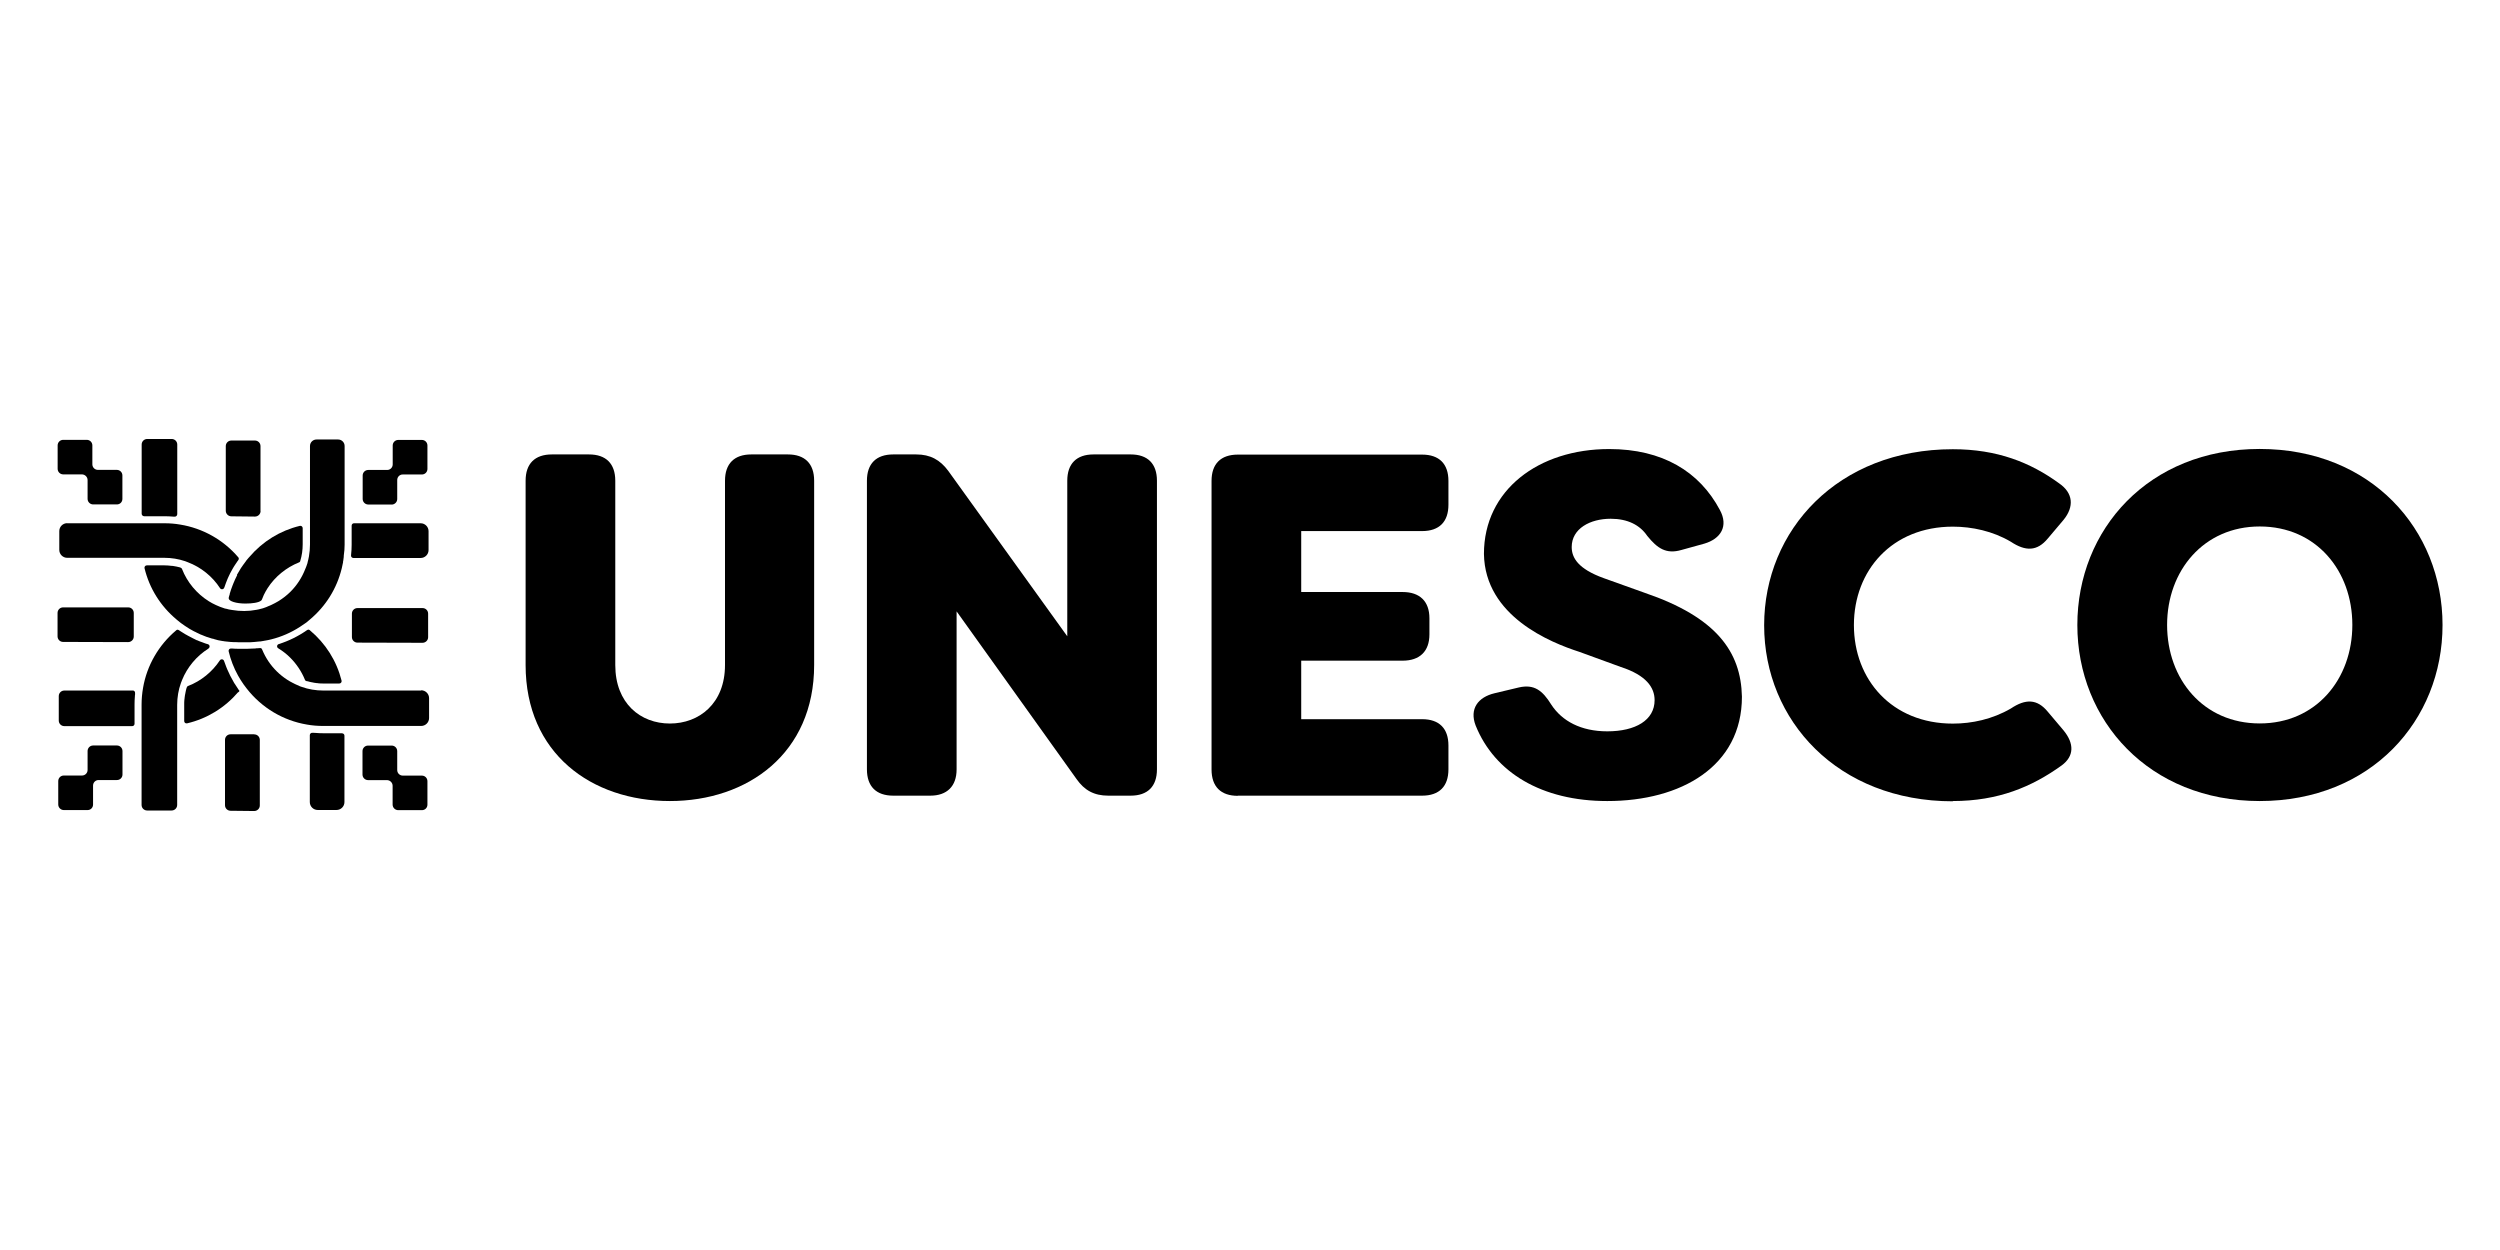
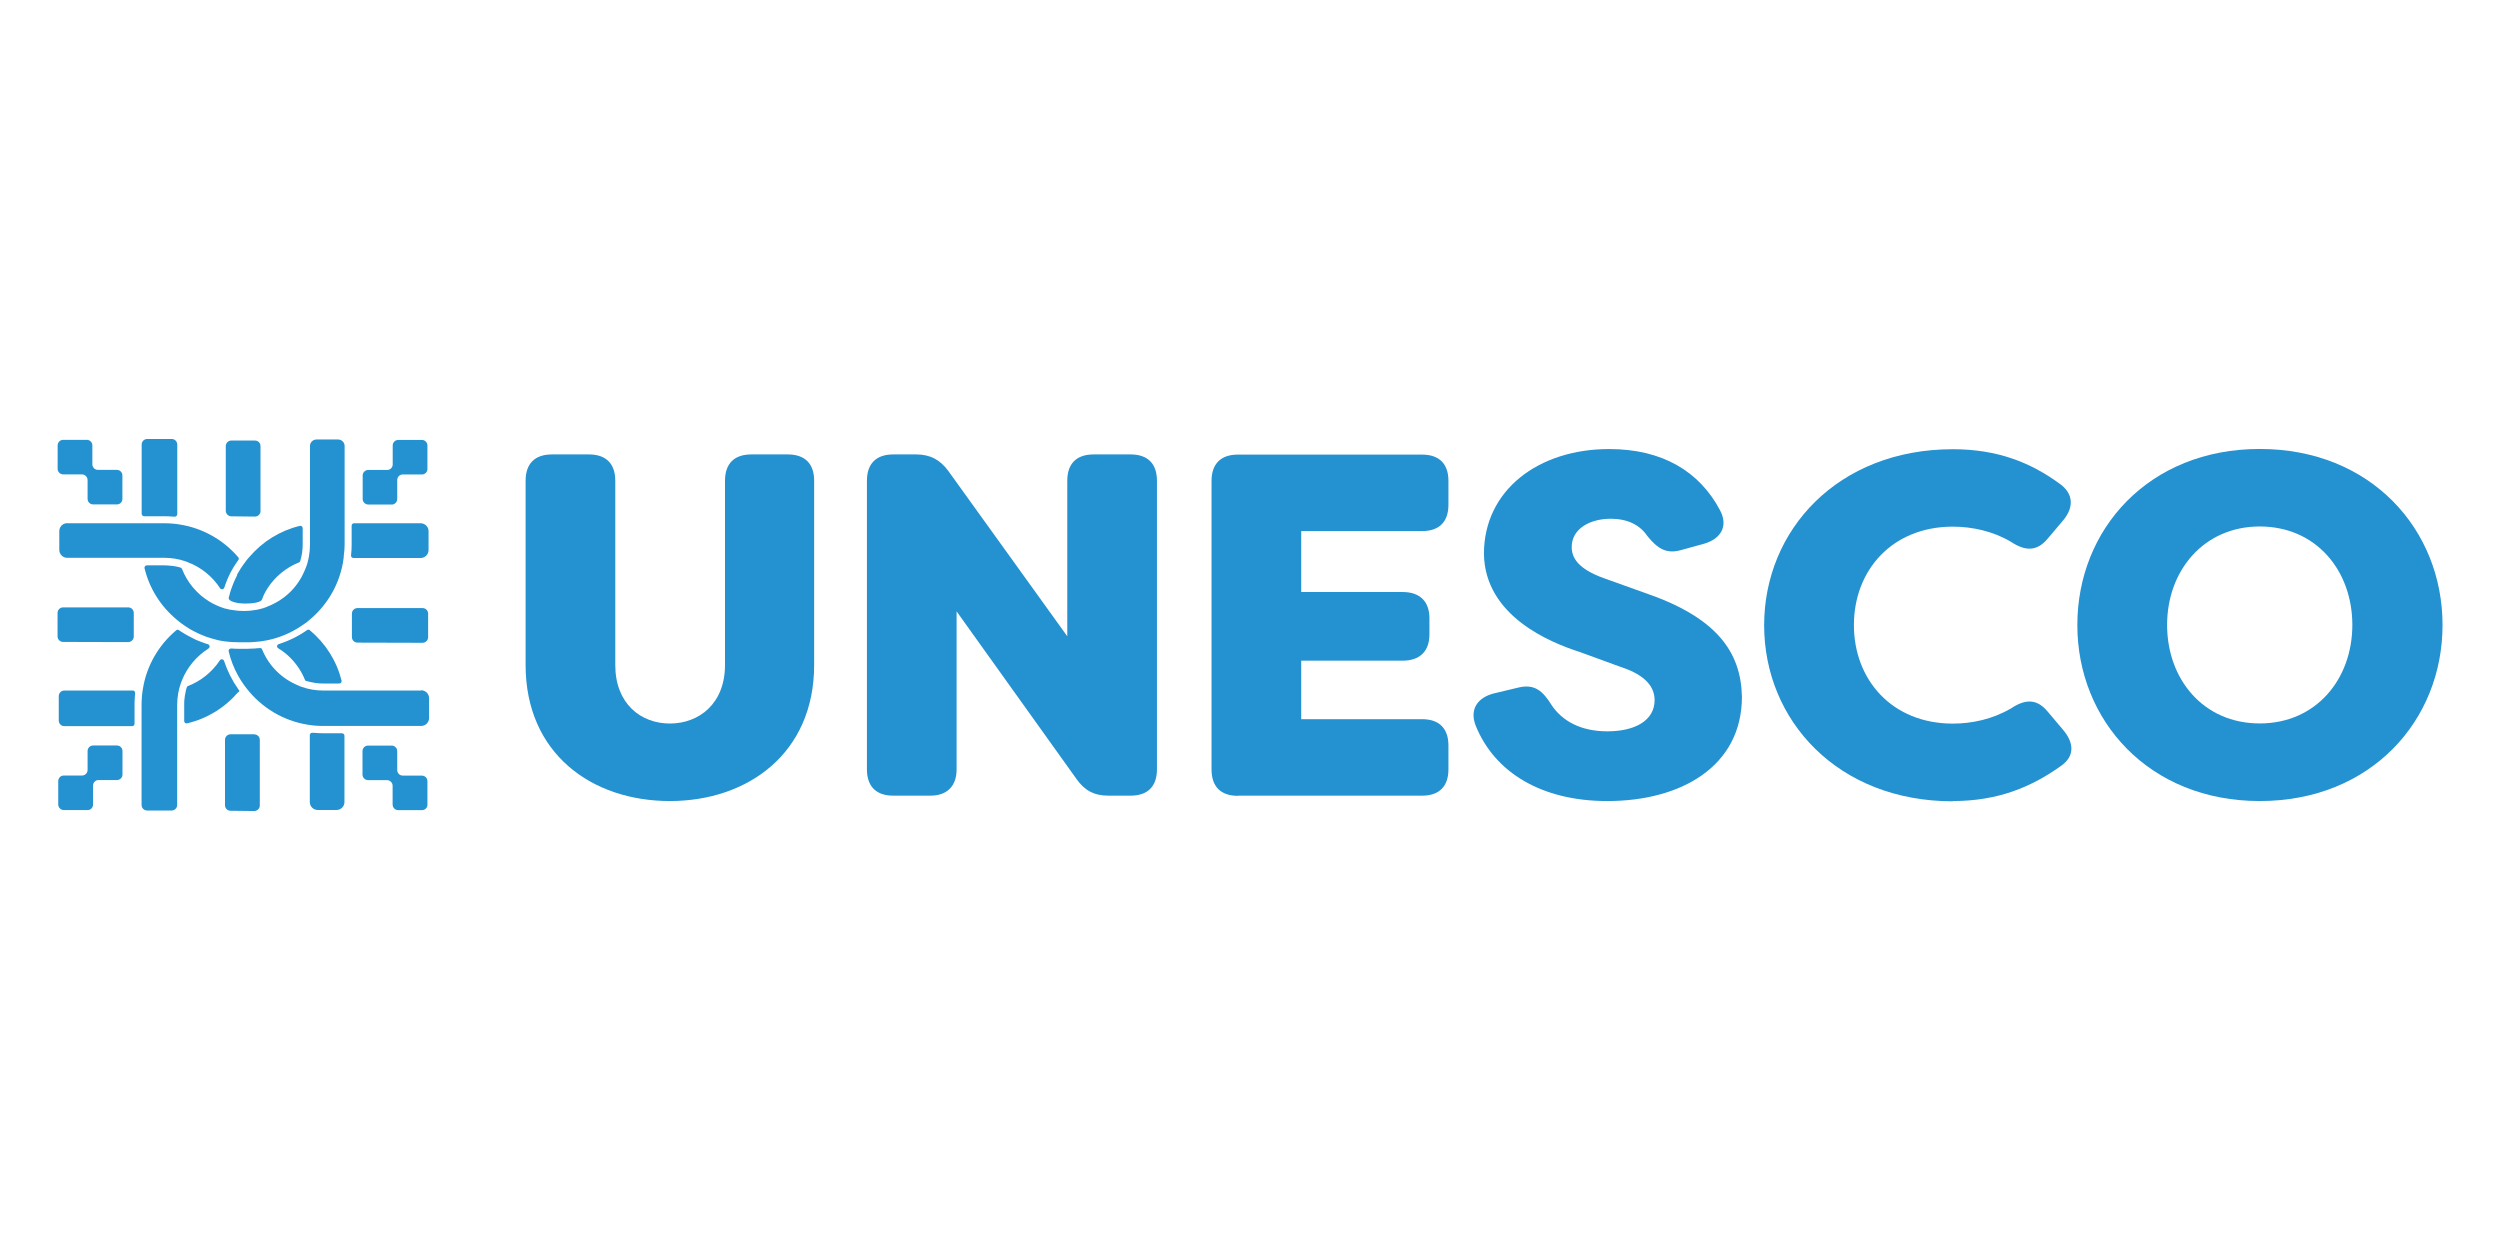
- <svg xmlns="http://www.w3.org/2000/svg" id="Layer_1" version="1.1" viewBox="0 0 288 144">
+ <svg xmlns="http://www.w3.org/2000/svg" id="Layer_1" version="1.1" viewBox="0 0 288 144" fill="#2491d0">
  <g>
    <path d="M77.16,92.28c8.99,0,16.63-5.5,16.63-15.67v-21.23c0-1.97-1.07-3.03-3.03-3.03h-4.21c-1.97,0-3.03,1.07-3.03,3.03v21.23c0,4.44-2.98,6.74-6.35,6.74s-6.29-2.3-6.29-6.74v-21.23c0-1.97-1.07-3.03-3.03-3.03h-4.27c-1.97,0-3.03,1.07-3.03,3.03v21.23c0,10.17,7.58,15.67,16.63,15.67Z" />
    <path d="M102.9,91.66h4.27c1.91,0,3.03-1.07,3.03-3.03v-18.2l13.82,19.32c.9,1.29,2.02,1.91,3.65,1.91h2.58c1.97,0,3.03-1.07,3.03-3.03v-33.25c0-1.97-1.07-3.03-3.03-3.03h-4.27c-1.97,0-3.03,1.07-3.03,3.03v17.92l-13.7-19.04c-.95-1.29-2.08-1.91-3.71-1.91h-2.64c-1.97,0-3.03,1.07-3.03,3.03v33.25c0,1.97,1.07,3.03,3.03,3.03Z" />
    <path d="M142.6,91.66h21.23c1.97,0,3.03-1.07,3.03-3.03v-2.75c0-1.97-1.07-3.03-3.03-3.03h-13.93v-6.74h11.68c1.97,0,3.09-1.07,3.09-3.03v-1.85c0-1.97-1.12-3.03-3.09-3.03h-11.68v-7.02h13.93c1.97,0,3.03-1.07,3.03-3.03v-2.75c0-1.97-1.07-3.03-3.03-3.03h-21.23c-1.97,0-3.03,1.07-3.03,3.03v33.25c0,1.97,1.07,3.03,3.03,3.03Z" />
    <path d="M185.17,92.28c8.48,0,15.5-3.99,15.5-12.02-.11-5.22-2.98-9.16-11.18-11.96l-4.72-1.69c-2.98-1.07-3.71-2.36-3.71-3.59,0-2.13,2.13-3.26,4.49-3.26,1.97,0,3.37.73,4.21,1.97,1.18,1.46,2.19,2.13,3.93,1.63l2.64-.73c1.91-.56,2.81-2.02,1.8-3.88-2.36-4.44-6.63-7.02-12.75-7.02-8.14,0-14.43,4.72-14.43,12.08.11,7.19,7.69,10.22,11.01,11.29l4.77,1.74c2.92.95,3.88,2.36,3.88,3.82,0,2.3-2.19,3.59-5.45,3.59-3.03,0-5.22-1.18-6.46-3.09-1.01-1.63-1.97-2.36-3.71-1.97l-2.81.67c-1.91.45-2.92,1.8-2.19,3.71,2.19,5.45,7.64,8.71,15.16,8.71Z" />
    <path d="M224.97,92.28c5.22,0,9.1-1.63,12.53-4.1,1.46-1.07,1.46-2.53.22-4.04l-1.8-2.13c-1.24-1.52-2.58-1.52-4.27-.39-2.13,1.24-4.49,1.74-6.68,1.74-7.02,0-11.4-5.06-11.4-11.35s4.38-11.34,11.4-11.34c2.19,0,4.61.51,6.68,1.74,1.69,1.12,3.03,1.12,4.27-.39l1.8-2.13c1.24-1.52,1.12-3.09-.51-4.21-3.31-2.41-7.13-3.93-12.24-3.93-13.25,0-21.74,9.32-21.74,20.28s8.48,20.28,21.74,20.28Z" />
    <path d="M260.32,92.28c12.81,0,21.06-9.27,21.06-20.28s-8.26-20.28-21.06-20.28-21.01,9.27-21.01,20.28,8.26,20.28,21.01,20.28ZM260.32,60.65c6.52,0,10.67,5.11,10.67,11.34s-4.16,11.35-10.67,11.35-10.67-5.11-10.67-11.35,4.21-11.34,10.67-11.34Z" />
  </g>
  <g>
    <path d="M30.01,58.87v-7.48c0-.36-.29-.64-.64-.64h-2.72c-.36,0-.64.29-.64.64v7.45c0,.35.29.64.64.64l2.72.03c.36,0,.65-.29.65-.64Z" />
    <path d="M41.18,70.05c-.36,0-.64.29-.64.64v2.7c0,.36.29.64.64.64l7.49.02c.36,0,.65-.29.65-.64v-2.72c0-.36-.29-.64-.64-.64h-7.49Z" />
    <path d="M29.28,84.59h-2.72c-.36,0-.64.29-.64.64v7.53c0,.35.28.64.64.64l2.72.03c.36,0,.65-.29.65-.64v-7.55c0-.36-.29-.64-.64-.64Z" />
    <path d="M7.26,73.95l7.5.02c.36,0,.65-.29.65-.64v-2.72c0-.36-.29-.64-.64-.64h-7.5c-.36,0-.64.29-.64.64v2.7c0,.36.29.64.64.64Z" />
    <path d="M7.26,54.65h2.19c.35.01.64.3.64.65v2.17c0,.35.29.64.64.64h2.72c.36.01.65-.27.65-.63v-2.71c0-.36-.29-.64-.64-.64h-2.18c-.36,0-.64-.29-.64-.64v-2.18c0-.36-.29-.64-.64-.64h-2.72c-.36,0-.64.29-.64.64v2.7c0,.35.29.64.64.64Z" />
    <path d="M45.11,58.13c.36,0,.65-.29.65-.64v-2.19c0-.36.29-.65.65-.64h2.18c.36.01.65-.28.65-.63v-2.71c0-.36-.29-.64-.64-.64h-2.72c-.36,0-.64.29-.64.64v2.18c0,.36-.29.64-.64.64h-2.18c-.36,0-.64.29-.64.64v2.7c0,.35.29.64.64.64h2.72Z" />
    <path d="M13.45,85.88h-2.72c-.36,0-.64.29-.64.64v2.18c0,.36-.29.64-.64.64h-2.1c-.36,0-.64.29-.64.64v2.7c0,.35.29.64.64.64h2.72c.36.01.65-.27.65-.63v-2.19c0-.36.29-.65.65-.64h2.09c.36.01.65-.28.65-.63v-2.71c0-.36-.29-.64-.64-.64Z" />
    <path d="M48.58,89.35h-2.18c-.36,0-.64-.29-.64-.64v-2.18c0-.36-.29-.64-.64-.64h-2.72c-.36,0-.64.29-.64.64v2.7c0,.35.29.64.64.64h2.19c.35.01.64.3.64.65v2.17c0,.35.29.64.64.64h2.72c.36.01.65-.27.65-.63v-2.71c0-.36-.29-.64-.64-.64Z" />
    <path d="M7.74,60.27c-.5,0-.91.41-.91.91v2.17c0,.5.41.91.91.91h11.2c.81,0,1.62.13,2.39.39l.31.12c1.51.57,2.83,1.63,3.71,2.99.12.19.41.15.48-.06h0s.02-.05.03-.07c.01-.03.02-.06.03-.08l.03-.09c.02-.06.04-.12.06-.17.02-.06.05-.13.07-.19l.06-.15c.02-.06.05-.12.07-.18l.03-.07s.03-.06.04-.1c.05-.11.1-.22.15-.32l.04-.08s.03-.06.04-.09c.02-.03.03-.07.05-.1l.04-.07c.06-.11.12-.22.18-.33l.09-.16c.03-.05.06-.1.09-.15l.03-.05s.02-.02.02-.03c.06-.1.13-.2.19-.29l.03-.04s.04-.06.06-.09c.02-.04.05-.07.07-.11.01-.02.02-.03.04-.05l.04-.05s.02-.03.03-.05c0,0,.07-.08.07-.18,0-.11-.07-.17-.07-.17-1.72-2.01-4.09-3.34-6.69-3.76-.57-.1-1.18-.15-1.8-.15H7.74Z" />
    <path d="M15.31,79.55h-7.9c-.36,0-.64.29-.64.64v2.82c0,.36.29.64.64.64h7.82c.15,0,.27-.12.27-.27v-2.24c0-.29.01-.59.04-.94v-.05s.01-.1.02-.14c0-.03,0-.05,0-.08,0-.03,0-.06,0-.09.02-.16-.11-.3-.27-.3Z" />
    <path d="M27.45,79.76l.14-.16-.12-.17s-.01-.02-.02-.03c-.01-.02-.02-.03-.03-.05-.13-.18-.25-.37-.38-.58-.01-.02-.03-.05-.05-.07-.01-.02-.03-.04-.04-.07-.14-.24-.28-.49-.41-.75-.02-.03-.03-.07-.05-.1-.01-.03-.03-.06-.04-.09-.1-.21-.19-.4-.27-.58-.03-.07-.06-.15-.09-.22l-.02-.05c-.07-.18-.14-.36-.2-.54,0-.03-.02-.05-.03-.08,0-.03-.02-.05-.03-.08h0c-.07-.22-.36-.25-.48-.07h0c-.88,1.33-2.17,2.38-3.65,2.95,0,0-.04,0-.11.07-.03.03-.07.15-.07.15,0,.03-.02.06-.03.09-.02.07-.04.13-.05.2-.03.11-.05.22-.07.34v.02c-.02.06-.03.12-.04.18-.02.12-.03.24-.05.37v.06s-.02.08-.02.11c-.02.2-.02.37-.02.54v1.92c0,.17.16.3.33.26,2.3-.54,4.34-1.79,5.89-3.6Z" />
    <path d="M48.51,79.55h-11.26c-.87,0-1.72-.14-2.52-.43l-.18-.06h0s-.11-.06-.11-.06c-1.94-.77-3.45-2.25-4.24-4.17,0,0-.06-.12-.1-.15s-.18-.02-.18-.02c-.08.01-.17.02-.25.02h-.12s-.07.02-.11.02c-.05,0-.09,0-.14.01h-.06c-.26.02-.5.03-.74.03h-.99c-.25,0-.5,0-.77-.03h-.12c-.18-.02-.32.15-.28.32.23.97.59,1.91,1.08,2.79.19.35.41.69.64,1.02.12.17.24.33.36.48,1.73,2.22,4.2,3.69,6.94,4.15.6.11,1.23.16,1.88.16h11.28c.5,0,.91-.41.91-.91v-2.29c0-.5-.41-.91-.91-.91Z" />
    <path d="M49.37,61.19c0-.5-.41-.91-.91-.91h-7.68c-.15,0-.27.12-.27.27v2.21c0,.37-.02.77-.07,1.22-.02.16.11.3.27.3h7.75c.5,0,.91-.41.91-.91v-2.17Z" />
    <path d="M24.02,74.7c.19-.12.16-.42-.06-.48-.02,0-.03-.01-.05-.02-.02,0-.04-.02-.07-.02l-.08-.02c-.07-.02-.13-.04-.2-.07-.05-.02-.09-.03-.13-.05l-.13-.05s-.1-.04-.14-.05c-.02,0-.04-.02-.06-.02l-.05-.02s-.06-.02-.08-.03l-.07-.03c-.07-.03-.14-.06-.21-.09h-.03c-.12-.07-.24-.12-.36-.18l-.12-.06s-.08-.04-.11-.06l-.06-.03c-.13-.07-.27-.14-.4-.21l-.08-.05s-.07-.04-.1-.05l-.07-.04c-.13-.08-.26-.16-.39-.24l-.08-.05s-.07-.05-.11-.07l-.12-.08s-.02-.02-.05-.03c0,0-.08-.06-.16-.06s-.16.08-.16.08c-2.01,1.69-3.37,4.04-3.81,6.62-.11.63-.17,1.28-.17,1.94v11.55c0,.36.29.64.64.64h2.82c.36,0,.64-.29.64-.64v-11.53c0-.44.04-.87.11-1.29.07-.42.18-.84.33-1.25.02-.07.05-.13.08-.2l.04-.11c.6-1.49,1.68-2.78,3.04-3.63Z" />
    <path d="M35.7,72.6s-.11-.07-.17-.07c-.05,0-.16.06-.16.06-1,.7-2.09,1.24-3.26,1.61-.22.07-.26.36-.06.48h0c.52.32,1,.69,1.4,1.1.71.71,1.29,1.58,1.67,2.51,0,0,.04.1.07.12.02.02.11.05.11.05.03,0,.06.02.09.02h.05c.07.03.13.05.2.06.11.03.22.05.33.07h.03c.06.02.11.03.17.04.12.02.24.03.36.05h.06s.08.02.12.02c.19.02.37.02.54.02h1.84c.17,0,.3-.16.26-.33-.57-2.27-1.83-4.28-3.66-5.81Z" />
    <path d="M39.43,84.47h-2.2c-.28,0-.57-.01-.91-.04h-.05s-.09,0-.14-.01c-.02,0-.05,0-.07,0-.02,0-.04,0-.07,0-.16-.02-.3.11-.3.27v7.71c0,.5.41.91.91.91h2.17c.5,0,.91-.41.91-.91v-7.65c0-.15-.12-.27-.27-.27Z" />
    <path d="M18.96,59.47c.34,0,.7.02,1.08.05h0s.04,0,.06,0c.17.02.32-.12.32-.29v-8.02c0-.36-.29-.64-.64-.64h-2.82c-.36,0-.64.29-.64.64v7.97c0,.16.13.29.29.29h2.36Z" />
    <path d="M39.52,64.72s0-.02,0-.04c0-.03.01-.05.02-.07.03-.15.04-.31.06-.45v-.12c.07-.48.1-.89.1-1.28v-11.38c0-.42-.34-.75-.75-.75h-2.49c-.42,0-.75.34-.75.75v11.36c0,.45-.04.9-.12,1.36-.04.22-.09.45-.16.7v.04c-.05.13-.08.26-.13.38-.02.06-.05.12-.07.18-.02.05-.04.09-.06.14-.38.99-.97,1.89-1.69,2.61-.41.41-.88.78-1.4,1.1-.25.15-.53.3-.83.44-.04.02-.08.03-.11.05-.03.01-.07.03-.1.04-.06.02-.11.05-.17.07-.04.02-.09.04-.13.06,0,0,0,0,0,0l-.13.05s-.1.04-.14.05l-.11.04s-.07.02-.1.03l-.09.03h-.03s-.03.01-.03.01c-.1.03-.21.05-.31.08-.08.02-.17.04-.25.05-.93.18-1.88.18-2.82.02-.1-.02-.2-.03-.29-.05h-.03c-.09-.03-.17-.05-.26-.07l-.13-.03s-.04,0-.06-.01c-.02,0-.03,0-.03,0l-.57-.2s0,0,0,0l-.28-.12c-.07-.03-.14-.06-.21-.09-.31-.14-.58-.29-.82-.44-1.39-.87-2.49-2.19-3.08-3.71,0,0-.02-.06-.06-.09s-.11-.07-.11-.07c-.02,0-.06-.02-.08-.03-.26-.07-.52-.12-.78-.16-.03,0-.07,0-.1-.01h-.05c-.31-.04-.58-.06-.83-.06h-2.05c-.17,0-.3.16-.26.33.56,2.31,1.83,4.35,3.68,5.9.04.03.08.07.12.1.09.08.18.15.27.22.03.02.05.04.08.06.02.01.04.02.05.04l.07.05c.12.09.24.18.37.26.04.03.08.05.12.08.03.02.05.03.08.05l.2.13c.06.04.12.08.19.12.05.03.1.06.15.08l.14.08c.07.04.15.08.22.12h.02s.03.03.06.04h.02c.06.04.11.06.17.09l.17.08c.1.05.19.09.29.14.05.02.09.04.14.05l.17.07s.08.03.12.05l.08.03s.1.04.15.06c.07.02.13.04.2.06l.18.06c.1.03.19.06.28.09.01,0,.02,0,.03,0,.02,0,.05.01.07.02h.04s.07.03.1.04l.11.03s.1.03.15.04l.06.02s.08.02.12.03c.03,0,.06.01.09.02.02,0,.04,0,.06.01l.38.07s.03,0,.05,0c.03,0,.06.01.09.02l.14.02h.02s.04,0,.06.01c0,0,.02,0,.02,0,.07,0,.13.02.2.02l.3.03s.07,0,.1.01h.06c.06.01.12.01.18.01.04,0,.08,0,.12,0h.1c.14.01.27.02.41.02h.99c.24,0,.48,0,.74-.03.05,0,.09,0,.13-.01l.19-.02c.1,0,.2-.02.3-.03.02,0,.05,0,.07,0,.04,0,.08,0,.11-.01.04,0,.07-.01.11-.02l.24-.04s.07-.01.1-.02c.02,0,.05,0,.07-.01.12-.02.25-.05.37-.07.11-.03.22-.05.34-.08,1.16-.29,2.26-.77,3.27-1.42.21-.14.42-.28.62-.42l.06-.04s.07-.05.1-.07c.09-.07.18-.14.26-.22.04-.04.08-.07.13-.11,1.84-1.54,3.11-3.59,3.67-5.9.07-.27.11-.49.15-.69Z" />
    <path d="M27.32,66.27s-.02.03-.03.05c-.14.27-.27.56-.41.9-.03.07-.05.13-.08.2-.13.33-.23.63-.32.93,0,.03-.02.06-.02.08v.05c-.05.12-.08.25-.11.37h0s0,.06,0,.08c0,0,0,0,0,0,0,.33.86.6,1.93.6.79,0,1.53-.11,1.8-.34.06-.03.12-.19.12-.19.06-.16.12-.31.19-.46.13-.27.28-.54.44-.79.85-1.32,2.14-2.37,3.61-2.96,0,0,.06-.02.1-.06.04-.04.05-.11.05-.11.19-.62.28-1.27.28-1.91v-1.87c0-.17-.16-.3-.33-.26-2.27.55-4.28,1.79-5.81,3.58-.03.04-.07.08-.11.12-.07.08-.15.17-.22.26h0s-.05.08-.07.11c-.01.02-.03.04-.05.06l-.02.03c-.1.13-.19.25-.28.38-.03.04-.05.08-.08.12-.02.02-.03.05-.05.07l-.07.1s-.05.08-.07.11c-.01.02-.03.05-.04.07-.12.2-.25.41-.37.62v.02Z" />
  </g>
</svg>
